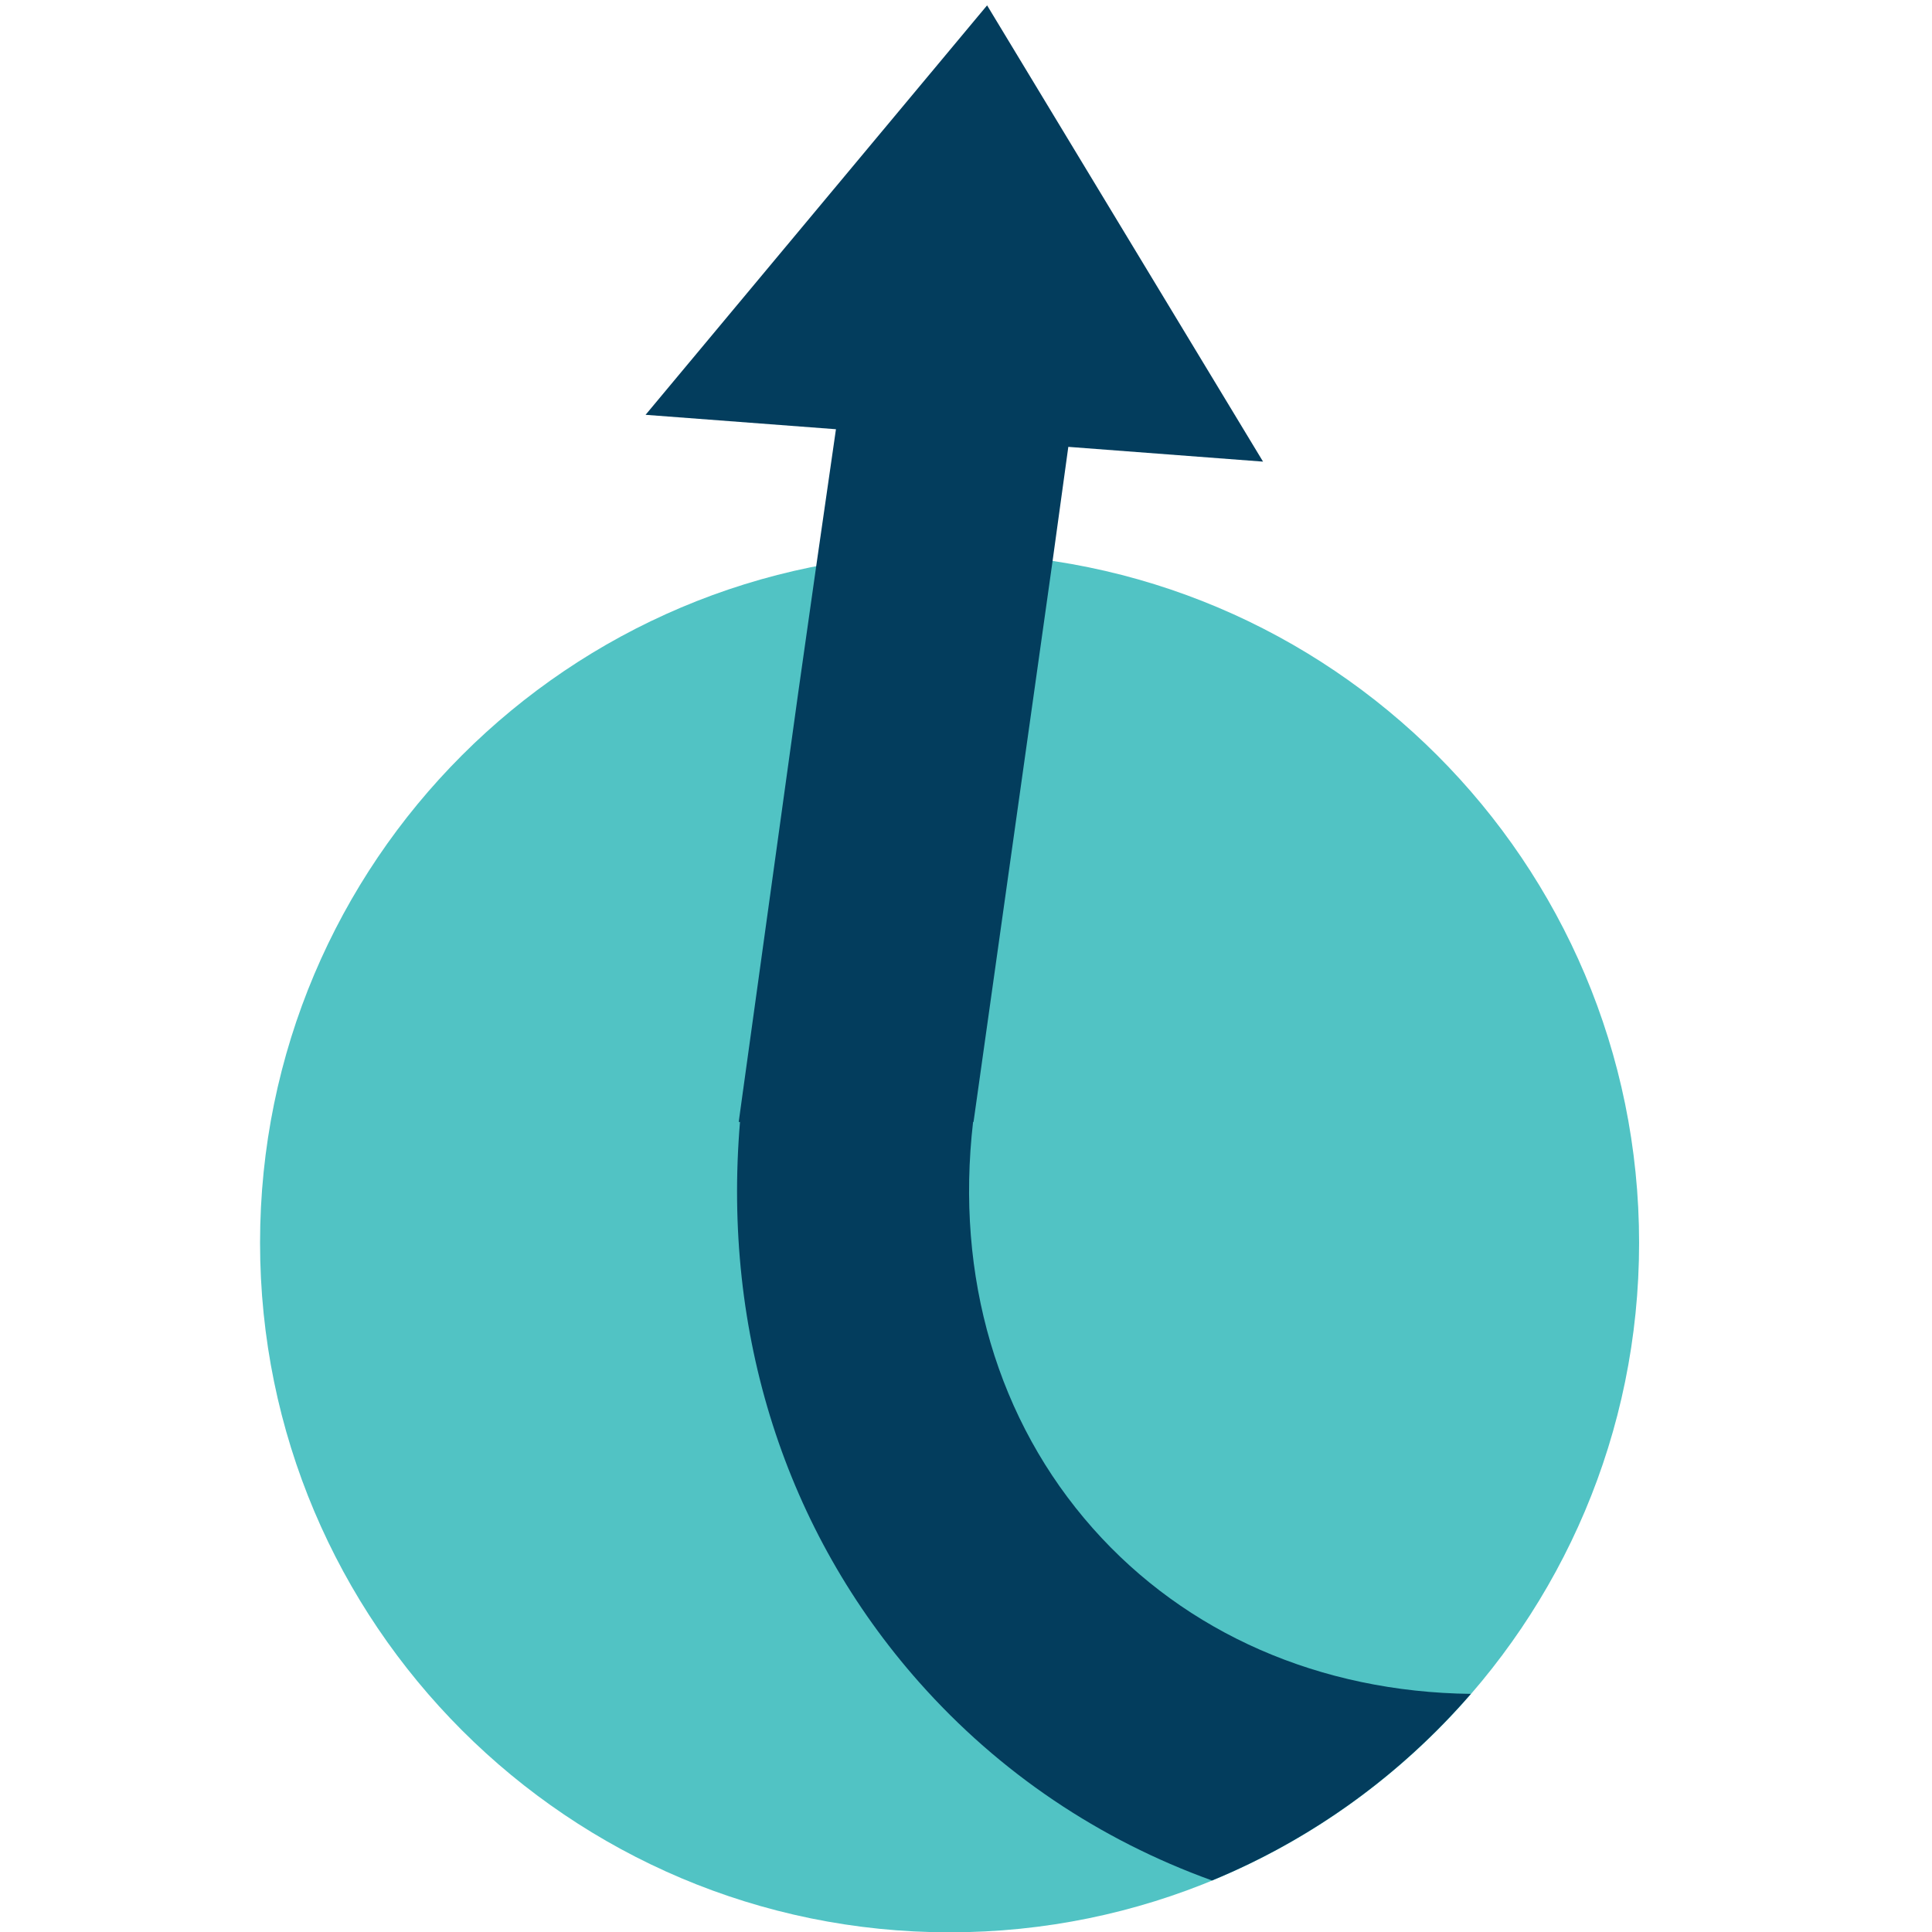
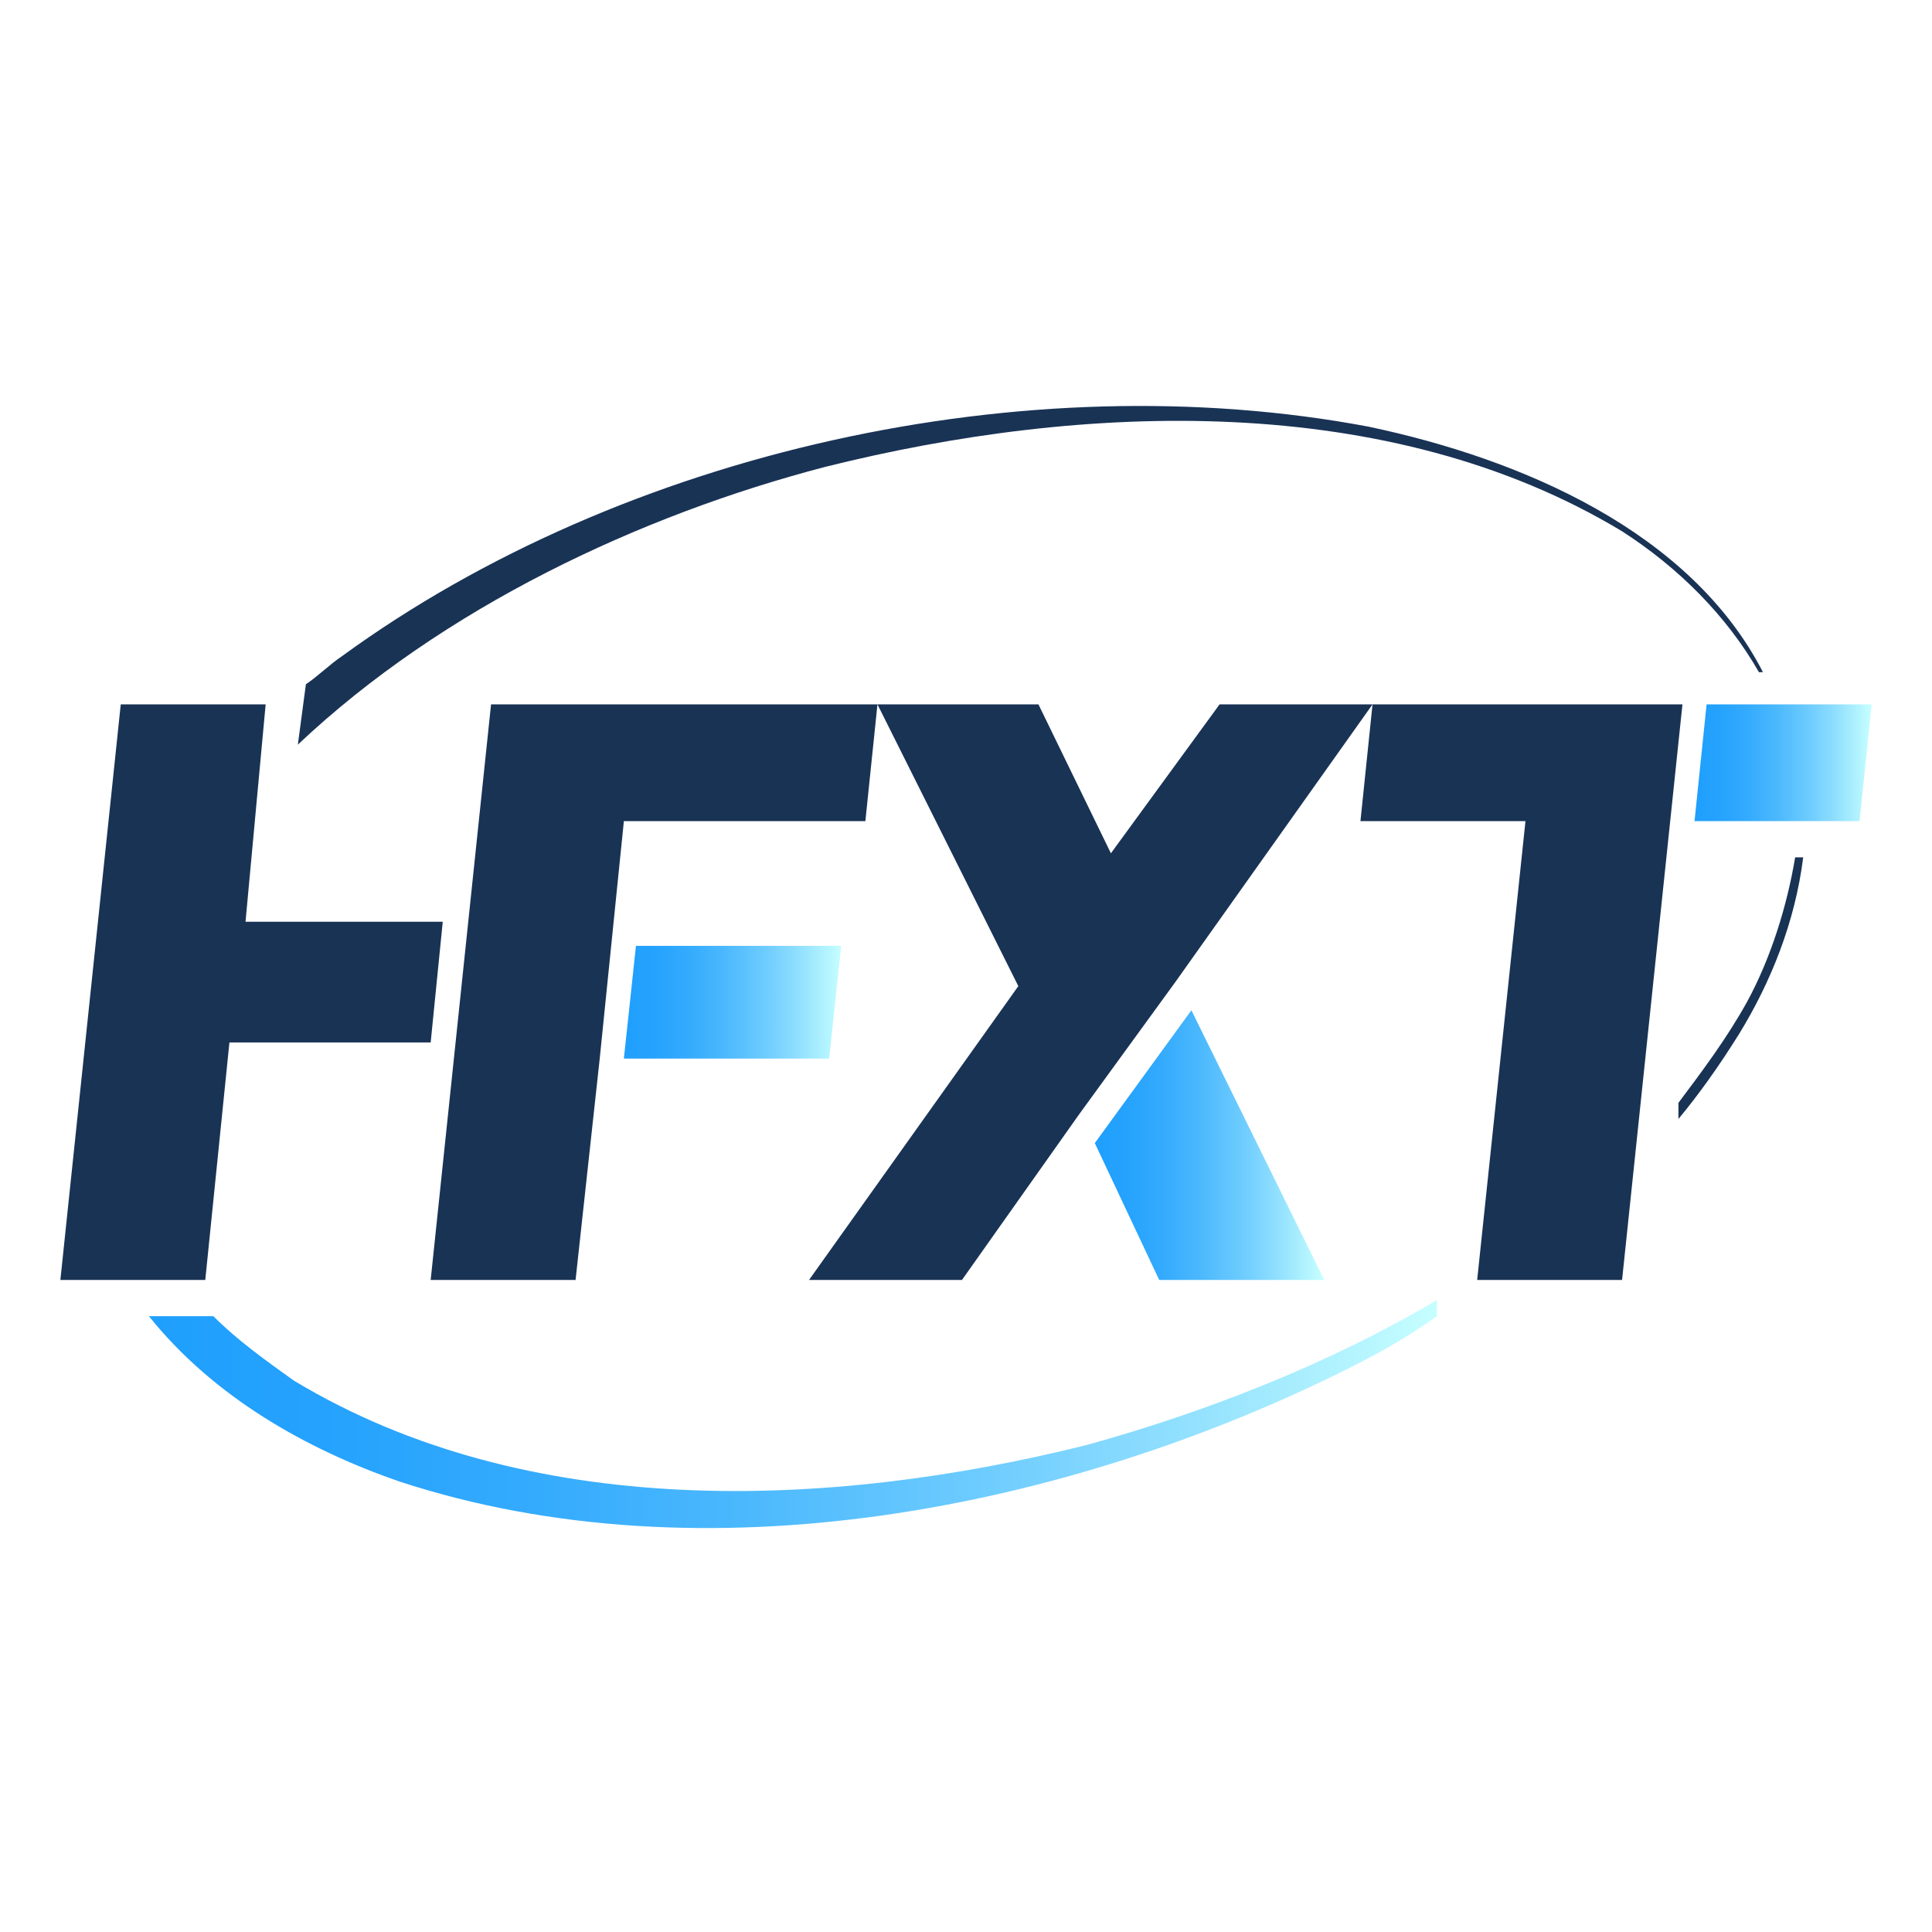
- <svg xmlns="http://www.w3.org/2000/svg" viewBox="0 0 48 48" height="48pt" width="48pt" version="1.1">
-   <path style="color:#000000;font-style:normal;font-variant:normal;font-weight:normal;font-stretch:normal;font-size:medium;line-height:normal;font-family:sans-serif;font-variant-ligatures:normal;font-variant-position:normal;font-variant-caps:normal;font-variant-numeric:normal;font-variant-alternates:normal;font-variant-east-asian:normal;font-feature-settings:normal;font-variation-settings:normal;text-indent:0;text-align:start;text-decoration:none;text-decoration-line:none;text-decoration-style:solid;text-decoration-color:#000000;letter-spacing:normal;word-spacing:normal;text-transform:none;writing-mode:lr-tb;direction:ltr;text-orientation:mixed;dominant-baseline:auto;baseline-shift:baseline;text-anchor:start;white-space:normal;shape-padding:0;shape-margin:0;inline-size:0;clip-rule:nonzero;display:inline;overflow:visible;visibility:visible;opacity:1;isolation:auto;mix-blend-mode:normal;color-interpolation:sRGB;color-interpolation-filters:linearRGB;solid-color:#000000;solid-opacity:1;vector-effect:none;fill:#51c3c4;fill-opacity:1;fill-rule:nonzero;stroke:none;stroke-width:0.241;stroke-linecap:butt;stroke-linejoin:miter;stroke-miterlimit:4;stroke-dasharray:none;stroke-dashoffset:0;stroke-opacity:1;color-rendering:auto;image-rendering:auto;shape-rendering:auto;text-rendering:auto;enable-background:accumulate;stop-color:#000000;stop-opacity:1" d="m 40.723,30.877 c 0,9.461 -7.67,17.131 -17.131,17.131 -9.461,0 -17.131,-7.67 -17.131,-17.131 0,-9.461 7.67,-17.131 17.131,-17.131 9.461,0 17.131,7.67 17.131,17.131" />
-   <path style="color:#000000;font-style:normal;font-variant:normal;font-weight:normal;font-stretch:normal;font-size:medium;line-height:normal;font-family:sans-serif;font-variant-ligatures:normal;font-variant-position:normal;font-variant-caps:normal;font-variant-numeric:normal;font-variant-alternates:normal;font-variant-east-asian:normal;font-feature-settings:normal;font-variation-settings:normal;text-indent:0;text-align:start;text-decoration:none;text-decoration-line:none;text-decoration-style:solid;text-decoration-color:#000000;letter-spacing:normal;word-spacing:normal;text-transform:none;writing-mode:lr-tb;direction:ltr;text-orientation:mixed;dominant-baseline:auto;baseline-shift:baseline;text-anchor:start;white-space:normal;shape-padding:0;shape-margin:0;inline-size:0;clip-rule:nonzero;display:inline;overflow:visible;visibility:visible;opacity:1;isolation:auto;mix-blend-mode:normal;color-interpolation:sRGB;color-interpolation-filters:linearRGB;solid-color:#000000;solid-opacity:1;vector-effect:none;fill:#033d5d;fill-opacity:1;fill-rule:nonzero;stroke:none;stroke-width:0.241;stroke-linecap:butt;stroke-linejoin:miter;stroke-miterlimit:4;stroke-dasharray:none;stroke-dashoffset:0;stroke-opacity:1;color-rendering:auto;image-rendering:auto;shape-rendering:auto;text-rendering:auto;enable-background:accumulate;stop-color:#000000;stop-opacity:1" d="m 27.152,37.972 c -2.366,-2.67 -3.421,-6.253 -2.976,-10.097 h 0.011 l 1.964,-13.937 0.391,-2.836 4.838,0.367 -6.856,-11.336 -8.485,10.173 4.73,0.358 -0.491,3.406 -0.442,3.108 -1.376,9.923 h -2.33e-4 l -7.23e-4,0.006 -0.106,0.768 h 0.032 c -0.441,5.246 1.123,10.165 4.452,13.921 1.995,2.251 4.479,3.915 7.275,4.924 2.495,-1.028 4.691,-2.628 6.431,-4.636 -3.746,-0.046 -7.076,-1.5 -9.391,-4.112" />
+ <svg xmlns="http://www.w3.org/2000/svg" version="1.1" id="图层_1" x="0px" y="0px" viewBox="0 0 48 48" style="enable-background:new 0 0 48 48;" xml:space="preserve">
+   <style type="text/css">
+ 	.st0{fill:#193355;}
+ 	.st1{fill:url(#SVGID_1_);}
+ 	.st2{fill:url(#SVGID_00000183971133894588557380000016154012807806798245_);}
+ 	.st3{fill:url(#SVGID_00000142879937470118605690000005763445507690412447_);}
+ 	.st4{fill:none;}
+ 	.st5{fill:url(#SVGID_00000170247656337793610010000013131410894257996423_);}
+ </style>
+   <g>
+     <polygon class="st0" points="11,22.9 6.1,22.9 6.6,17.5 3,17.5 1.5,31.8 5.1,31.8 5.7,25.9 10.7,25.9  " />
+     <polygon class="st0" points="30.3,17.5 27.6,21.2 25.8,17.5 21.8,17.5 25.3,24.5 20.1,31.8 23.9,31.8 26.8,27.7 29.2,24.4    34.1,17.5  " />
+     <polygon class="st0" points="34.1,17.5 33.8,20.4 37.9,20.4 36.7,31.8 40.3,31.8 41.8,17.5  " />
+     <linearGradient id="SVGID_1_" gradientUnits="userSpaceOnUse" x1="42.112" y1="18.94" x2="46.5" y2="18.94">
+       <stop offset="0" style="stop-color:#1F9FFD" />
+       <stop offset="0.132" style="stop-color:#24A2FD" />
+       <stop offset="0.289" style="stop-color:#33AAFD" />
+       <stop offset="0.46" style="stop-color:#4BB8FD" />
+       <stop offset="0.638" style="stop-color:#6CCBFE" />
+       <stop offset="0.69" style="stop-color:#77D1FE" />
+       <stop offset="0.809" style="stop-color:#93E1FE" />
+       <stop offset="1" style="stop-color:#C7FFFF" />
+     </linearGradient>
+     <polygon class="st1" points="42.4,17.5 42.1,20.4 46.2,20.4 46.5,17.5  " />
+     <g>
+       <linearGradient id="SVGID_00000132773650644273527690000009258635241589375900_" gradientUnits="userSpaceOnUse" x1="27.19" y1="28.441" x2="32.878" y2="28.441">
+         <stop offset="0" style="stop-color:#1F9FFD" />
+         <stop offset="0.132" style="stop-color:#24A2FD" />
+         <stop offset="0.289" style="stop-color:#33AAFD" />
+         <stop offset="0.46" style="stop-color:#4BB8FD" />
+         <stop offset="0.638" style="stop-color:#6CCBFE" />
+         <stop offset="0.69" style="stop-color:#77D1FE" />
+         <stop offset="0.809" style="stop-color:#93E1FE" />
+         <stop offset="1" style="stop-color:#C7FFFF" />
+       </linearGradient>
+       <polygon style="fill:url(#SVGID_00000132773650644273527690000009258635241589375900_);" points="29.6,25.1 27.2,28.4 28.8,31.8     32.9,31.8   " />
+     </g>
+     <linearGradient id="SVGID_00000049902161691306174810000000890974999676468381_" gradientUnits="userSpaceOnUse" x1="3.66" y1="35.149" x2="35.775" y2="35.149">
+       <stop offset="0" style="stop-color:#1F9FFD" />
+       <stop offset="0.132" style="stop-color:#24A2FD" />
+       <stop offset="0.289" style="stop-color:#33AAFD" />
+       <stop offset="0.46" style="stop-color:#4BB8FD" />
+       <stop offset="0.638" style="stop-color:#6CCBFE" />
+       <stop offset="0.69" style="stop-color:#77D1FE" />
+       <stop offset="0.809" style="stop-color:#93E1FE" />
+       <stop offset="1" style="stop-color:#C7FFFF" />
+     </linearGradient>
+     <path style="fill:url(#SVGID_00000049902161691306174810000000890974999676468381_);" d="M35.7,32.7l0-0.4   c-2.7,1.6-5.8,2.8-8.7,3.6c-6.4,1.6-13.9,1.9-19.7-1.6c-0.7-0.5-1.4-1-2-1.6H3.7c1.6,2,3.9,3.3,6.2,4.1c7.6,2.5,16.6,0.7,23.6-2.8   C34.3,33.6,35,33.2,35.7,32.7L35.7,32.7z" />
+     <path class="st0" d="M7.4,18.5c3.6-3.4,8.5-5.7,13.1-6.9c6.4-1.6,14-1.9,19.8,1.6c1.4,0.9,2.6,2.1,3.4,3.5h0.1   c-1.8-3.5-6-5.3-9.8-6.1c-8.5-1.6-18.5,0.6-25.5,5.7c-0.3,0.2-0.6,0.5-0.9,0.7L7.4,18.5z" />
+     <path class="st0" d="M44.6,21.3c-0.2,1.2-0.6,2.5-1.2,3.6c-0.5,0.9-1.1,1.7-1.7,2.5l0,0.4c0.5-0.6,1-1.3,1.5-2.1   c0.8-1.3,1.4-2.8,1.6-4.4H44.6z" />
+     <polygon class="st4" points="14.3,31.8 14.9,26.3 14.9,26.3  " />
+     <polygon class="st0" points="21.5,20.4 21.8,17.5 12.2,17.5 10.7,31.8 14.3,31.8 14.9,26.3 14.9,26.3 15.5,20.4  " />
+     <linearGradient id="SVGID_00000132078721217154476510000003753843703425723549_" gradientUnits="userSpaceOnUse" x1="15.486" y1="24.913" x2="20.929" y2="24.913">
+       <stop offset="0" style="stop-color:#1F9FFD" />
+       <stop offset="0.132" style="stop-color:#24A2FD" />
+       <stop offset="0.289" style="stop-color:#33AAFD" />
+       <stop offset="0.46" style="stop-color:#4BB8FD" />
+       <stop offset="0.638" style="stop-color:#6CCBFE" />
+       <stop offset="0.69" style="stop-color:#77D1FE" />
+       <stop offset="0.809" style="stop-color:#93E1FE" />
+       <stop offset="1" style="stop-color:#C7FFFF" />
+     </linearGradient>
+     <polygon style="fill:url(#SVGID_00000132078721217154476510000003753843703425723549_);" points="15.5,26.3 20.6,26.3 20.9,23.5    15.8,23.5  " />
+   </g>
</svg>
